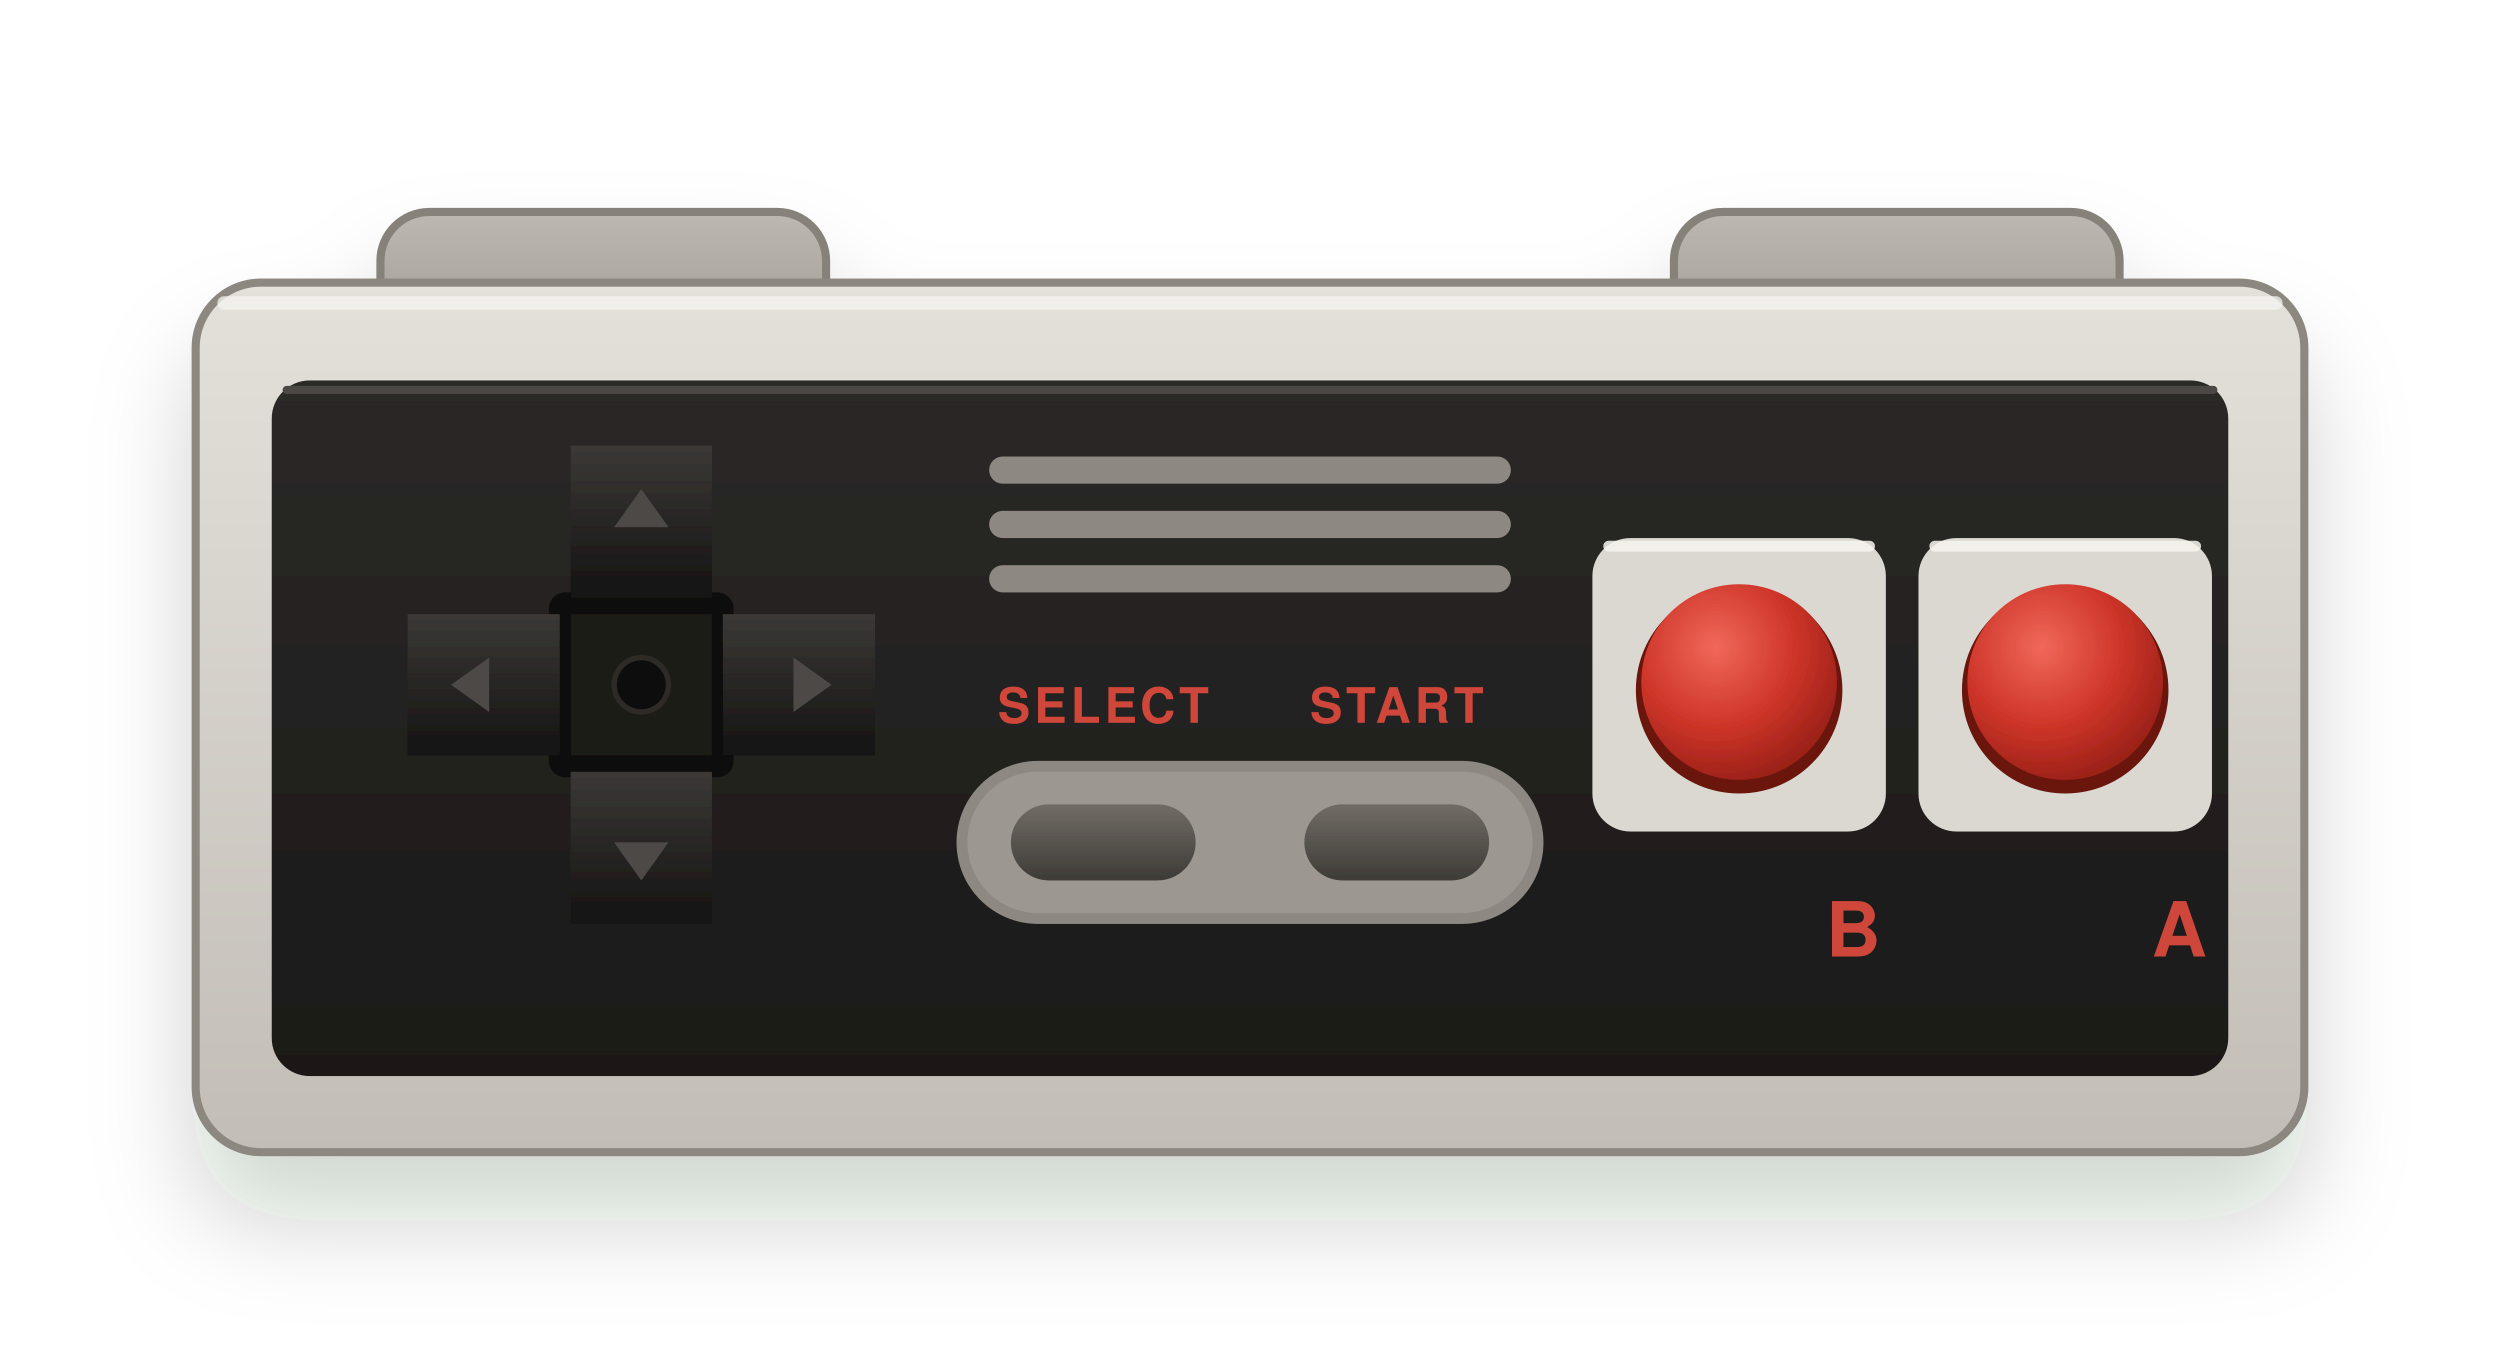
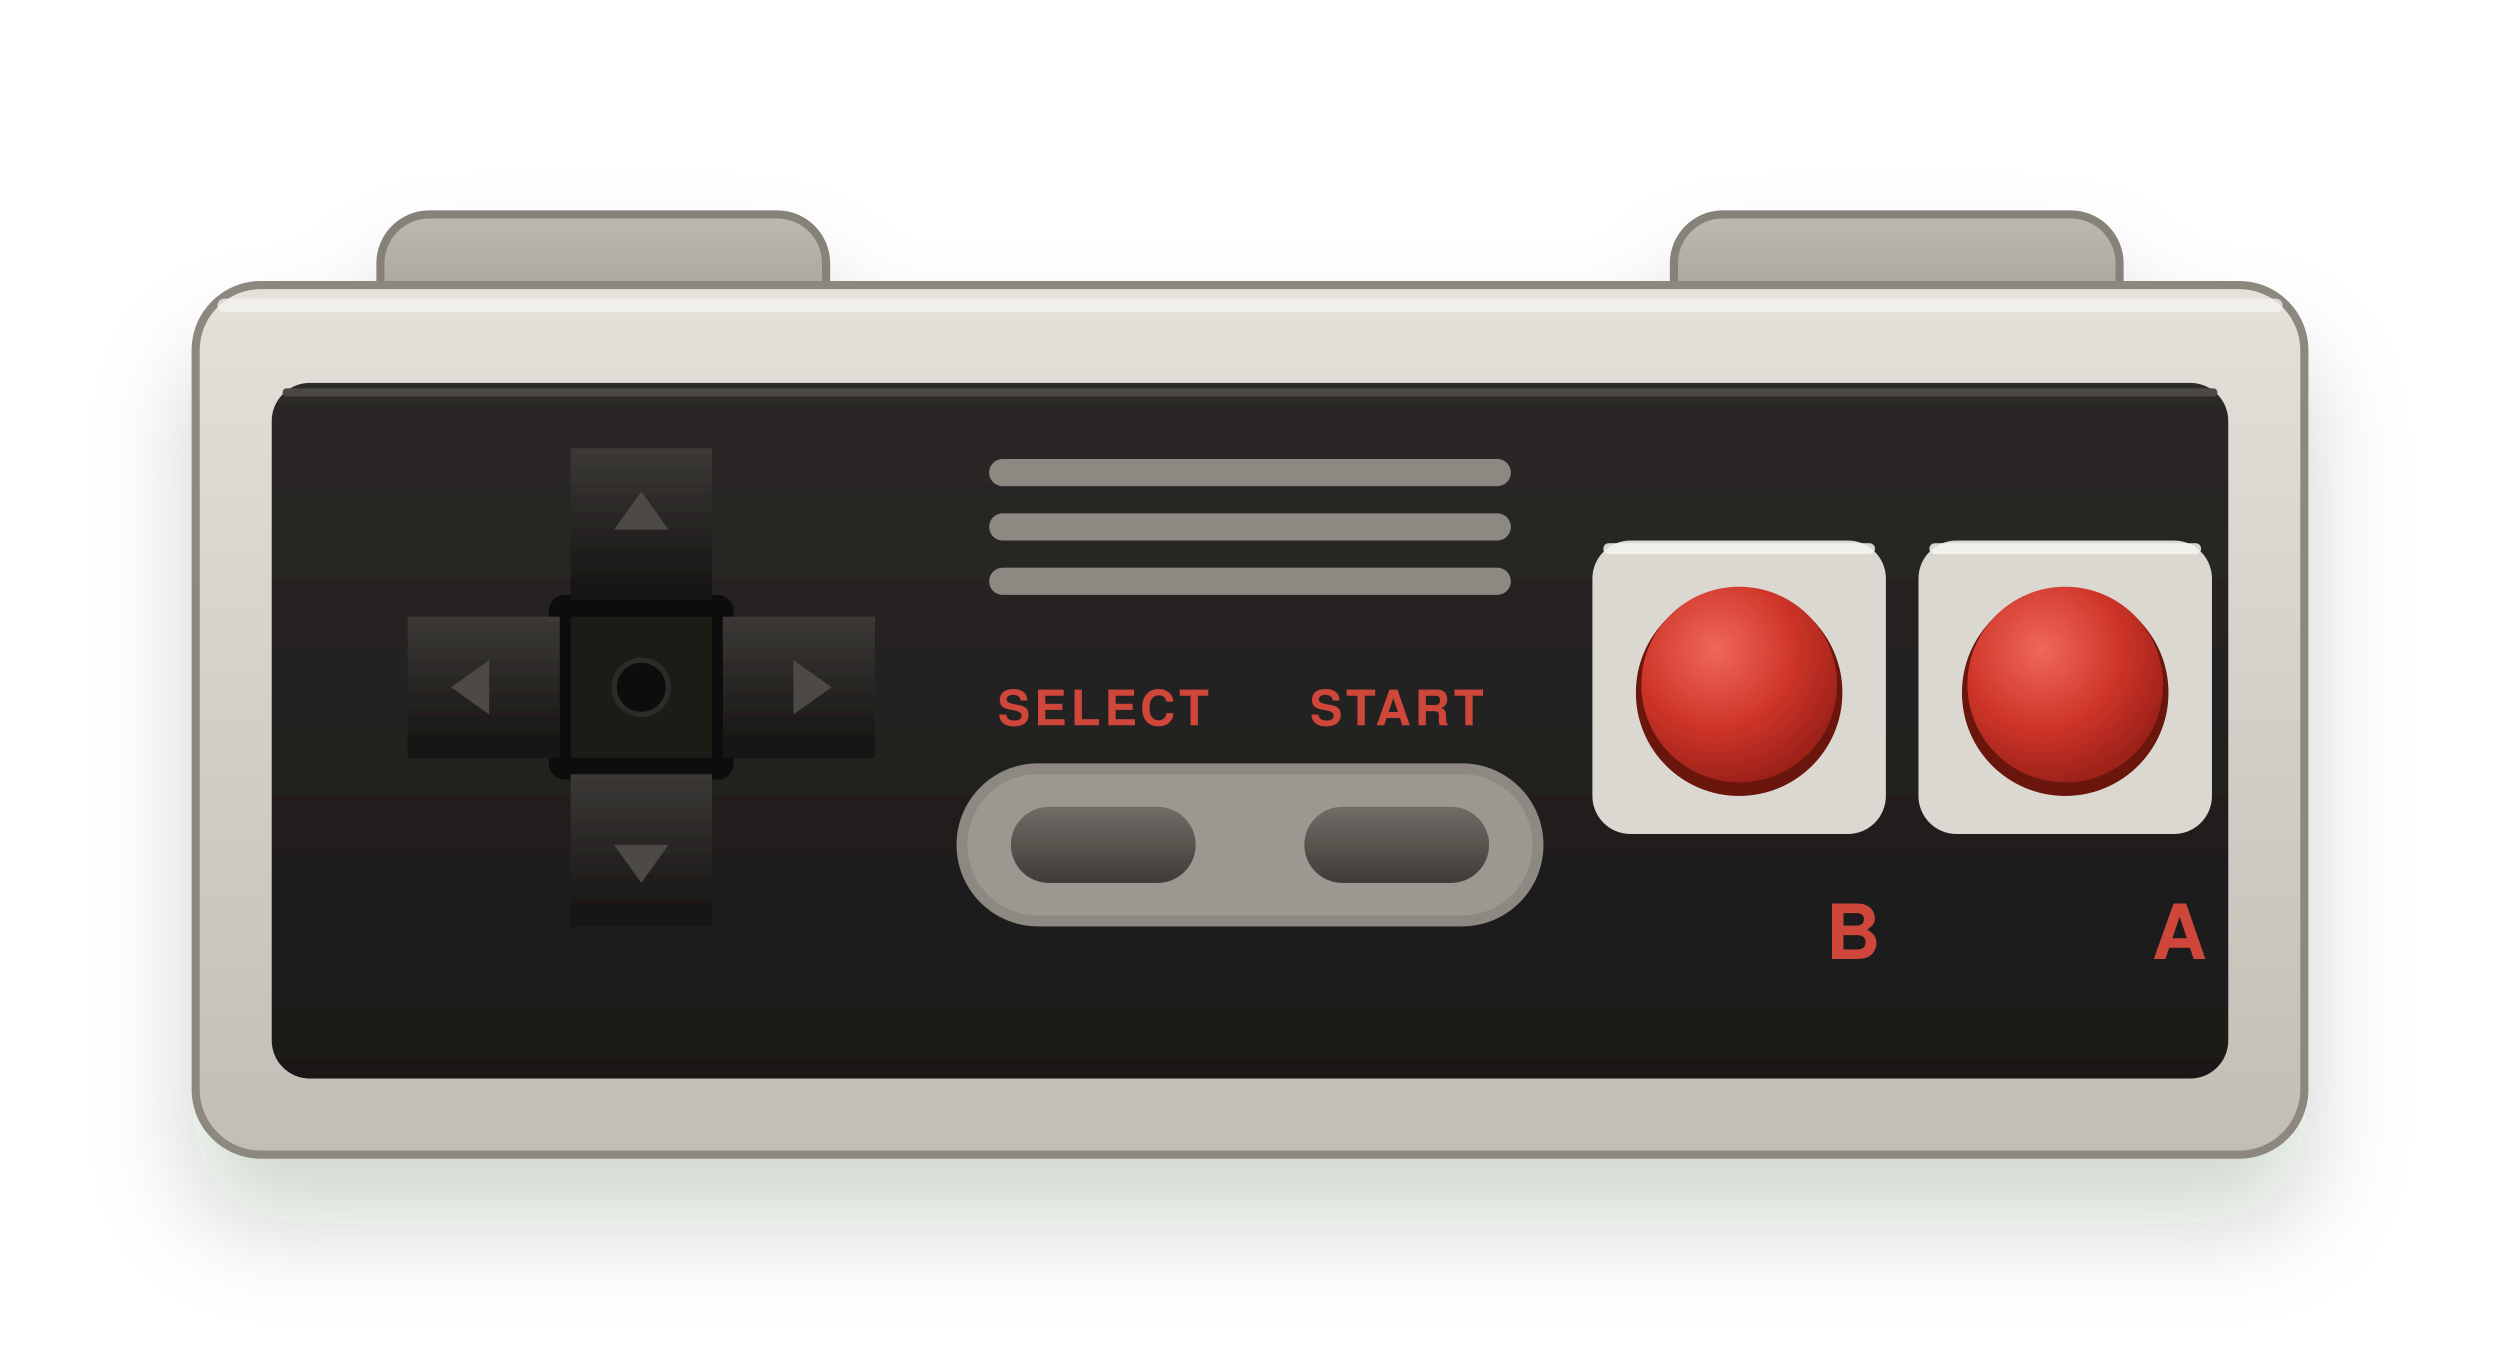
- <svg xmlns="http://www.w3.org/2000/svg" viewBox="-30.0 -30.0 460.0 250.0">
+ <svg xmlns="http://www.w3.org/2000/svg" width="88" height="48" viewBox="-30.0 -30.0 460.0 250.0">
  <defs>
    <style>text{font-family:Onest,'Segoe UI',system-ui,-apple-system,Helvetica,Arial,sans-serif}.pad-print{font-weight:700;font-size:9px;letter-spacing:.08em}.pad-print-mark{font-weight:800;font-size:12px}.pad-letter{font-weight:800;font-size:14px}.pad-face{font-weight:700;font-size:12.5px}.schematic-body{fill:#f1f2ed;stroke:#7f817a;stroke-width:1.5}.schematic .pad-control rect,.schematic .pad-control circle{fill:#fdfefc;stroke:#7f817a;stroke-width:1.5}.schematic .pad-control .cap{fill:#e7e8e2}.schematic .pad-control text{font-weight:700;font-size:11px;fill:#51544c;text-anchor:middle}</style>
    <filter id="shade" x="-20%" y="-20%" width="140%" height="150%">
      <feDropShadow dx="0" dy="12" stdDeviation="9" flood-color="#191c12" flood-opacity="0.18" />
    </filter>
  </defs>
  <g filter="url(#shade)">
    <defs>
      <linearGradient id="_r_0_body" x1="0" y1="0" x2="0" y2="1">
        <stop offset="0" stop-color="#e4e1db" />
        <stop offset="1" stop-color="#c2beb6" />
      </linearGradient>
      <linearGradient id="_r_0_plate" x1="0" y1="0" x2="0" y2="1">
        <stop offset="0" stop-color="#2b2927" />
        <stop offset="1" stop-color="#1a1918" />
      </linearGradient>
      <radialGradient id="_r_0_red" cx="0.38" cy="0.32" r="0.75">
        <stop offset="0" stop-color="#f0685a" />
        <stop offset="0.55" stop-color="#cd3428" />
        <stop offset="1" stop-color="#931e16" />
      </radialGradient>
      <linearGradient id="_r_0_arm" x1="0" y1="0" x2="0" y2="1">
        <stop offset="0" stop-color="#3b3836" />
        <stop offset="1" stop-color="#141312" />
      </linearGradient>
      <linearGradient id="_r_0_pill" x1="0" y1="0" x2="0" y2="1">
        <stop offset="0" stop-color="#716c66" />
        <stop offset="1" stop-color="#3e3b37" />
      </linearGradient>
      <linearGradient id="_r_0_shoulder" x1="0" y1="0" x2="0" y2="1">
        <stop offset="0" stop-color="#bdb9b1" />
        <stop offset="1" stop-color="#9f9b93" />
      </linearGradient>
    </defs>
    <g data-part="l" class="pad-control">
      <rect x="40" y="9" width="82" height="24" rx="9" fill="url(#_r_0_shoulder)" stroke="#86827a" stroke-width="1.5" />
    </g>
    <g data-part="r" class="pad-control">
      <rect x="278" y="9" width="82" height="24" rx="9" fill="url(#_r_0_shoulder)" stroke="#86827a" stroke-width="1.5" />
    </g>
    <rect x="6" y="22" width="388" height="160" rx="12" fill="url(#_r_0_body)" stroke="#8c887f" stroke-width="1.5" />
    <rect x="10" y="24.5" width="380" height="2.5" rx="1.25" fill="#f6f4f0" opacity="0.75" />
    <rect x="20" y="40" width="360" height="128" rx="7" fill="url(#_r_0_plate)" />
    <rect x="22" y="41" width="356" height="1.5" rx="0.75" fill="#4b4744" />
    <rect x="71" y="79" width="34" height="34" rx="3" fill="#0c0b0b" />
    <rect x="75" y="83" width="26" height="26" fill="#1b1a19" />
    <circle cx="88" cy="96" r="5" fill="#0e0d0d" stroke="#2d2a28" stroke-width="1" />
    <g data-part="up" class="pad-control">
      <path d="M75 52h26v28H75z" fill="url(#_r_0_arm)" />
    </g>
    <g data-part="down" class="pad-control">
      <path d="M75 112h26v28H75z" fill="url(#_r_0_arm)" />
    </g>
    <g data-part="left" class="pad-control">
      <path d="M45 83h28v26H45z" fill="url(#_r_0_arm)" />
    </g>
    <g data-part="right" class="pad-control">
      <path d="M103 83h28v26h-28z" fill="url(#_r_0_arm)" />
    </g>
    <path d="M88 60l-5 7h10z M88 132l-5-7h10z M53 96l7-5v10z M123 96l-7-5v10z" fill="#4e4a47" pointer-events="none" />
    <rect x="152" y="54" width="96" height="5" rx="2.5" fill="#8d8982" />
    <rect x="152" y="64" width="96" height="5" rx="2.5" fill="#8d8982" />
    <rect x="152" y="74" width="96" height="5" rx="2.5" fill="#8d8982" />
    <text x="173" y="103" class="pad-print" fill="#cf463a" text-anchor="middle">SELECT</text>
    <text x="227" y="103" class="pad-print" fill="#cf463a" text-anchor="middle">START</text>
    <rect x="146" y="110" width="108" height="30" rx="15" fill="#8d8982" />
    <rect x="148" y="112" width="104" height="26" rx="13" fill="#9c9891" />
    <g data-part="minus" class="pad-control">
      <rect x="156" y="118" width="34" height="14" rx="7" fill="url(#_r_0_pill)" />
    </g>
    <g data-part="plus" class="pad-control">
      <rect x="210" y="118" width="34" height="14" rx="7" fill="url(#_r_0_pill)" />
    </g>
    <g>
      <rect x="263" y="69" width="54" height="54" rx="7" fill="#dbd8d1" />
      <rect x="265" y="69.5" width="50" height="2" rx="1" fill="#f6f4f0" opacity="0.85" />
      <g data-part="b" class="pad-control">
        <circle cx="290" cy="97" r="19" fill="#6a140e" />
        <circle cx="290" cy="95.5" r="18" fill="url(#_r_0_red)" />
      </g>
      <text x="311" y="146" class="pad-letter" fill="#cf463a" text-anchor="middle">B</text>
    </g>
    <g>
      <rect x="323" y="69" width="54" height="54" rx="7" fill="#dbd8d1" />
      <rect x="325" y="69.5" width="50" height="2" rx="1" fill="#f6f4f0" opacity="0.85" />
      <g data-part="a" class="pad-control">
        <circle cx="350" cy="97" r="19" fill="#6a140e" />
        <circle cx="350" cy="95.5" r="18" fill="url(#_r_0_red)" />
      </g>
      <text x="371" y="146" class="pad-letter" fill="#cf463a" text-anchor="middle">A</text>
    </g>
  </g>
</svg>
